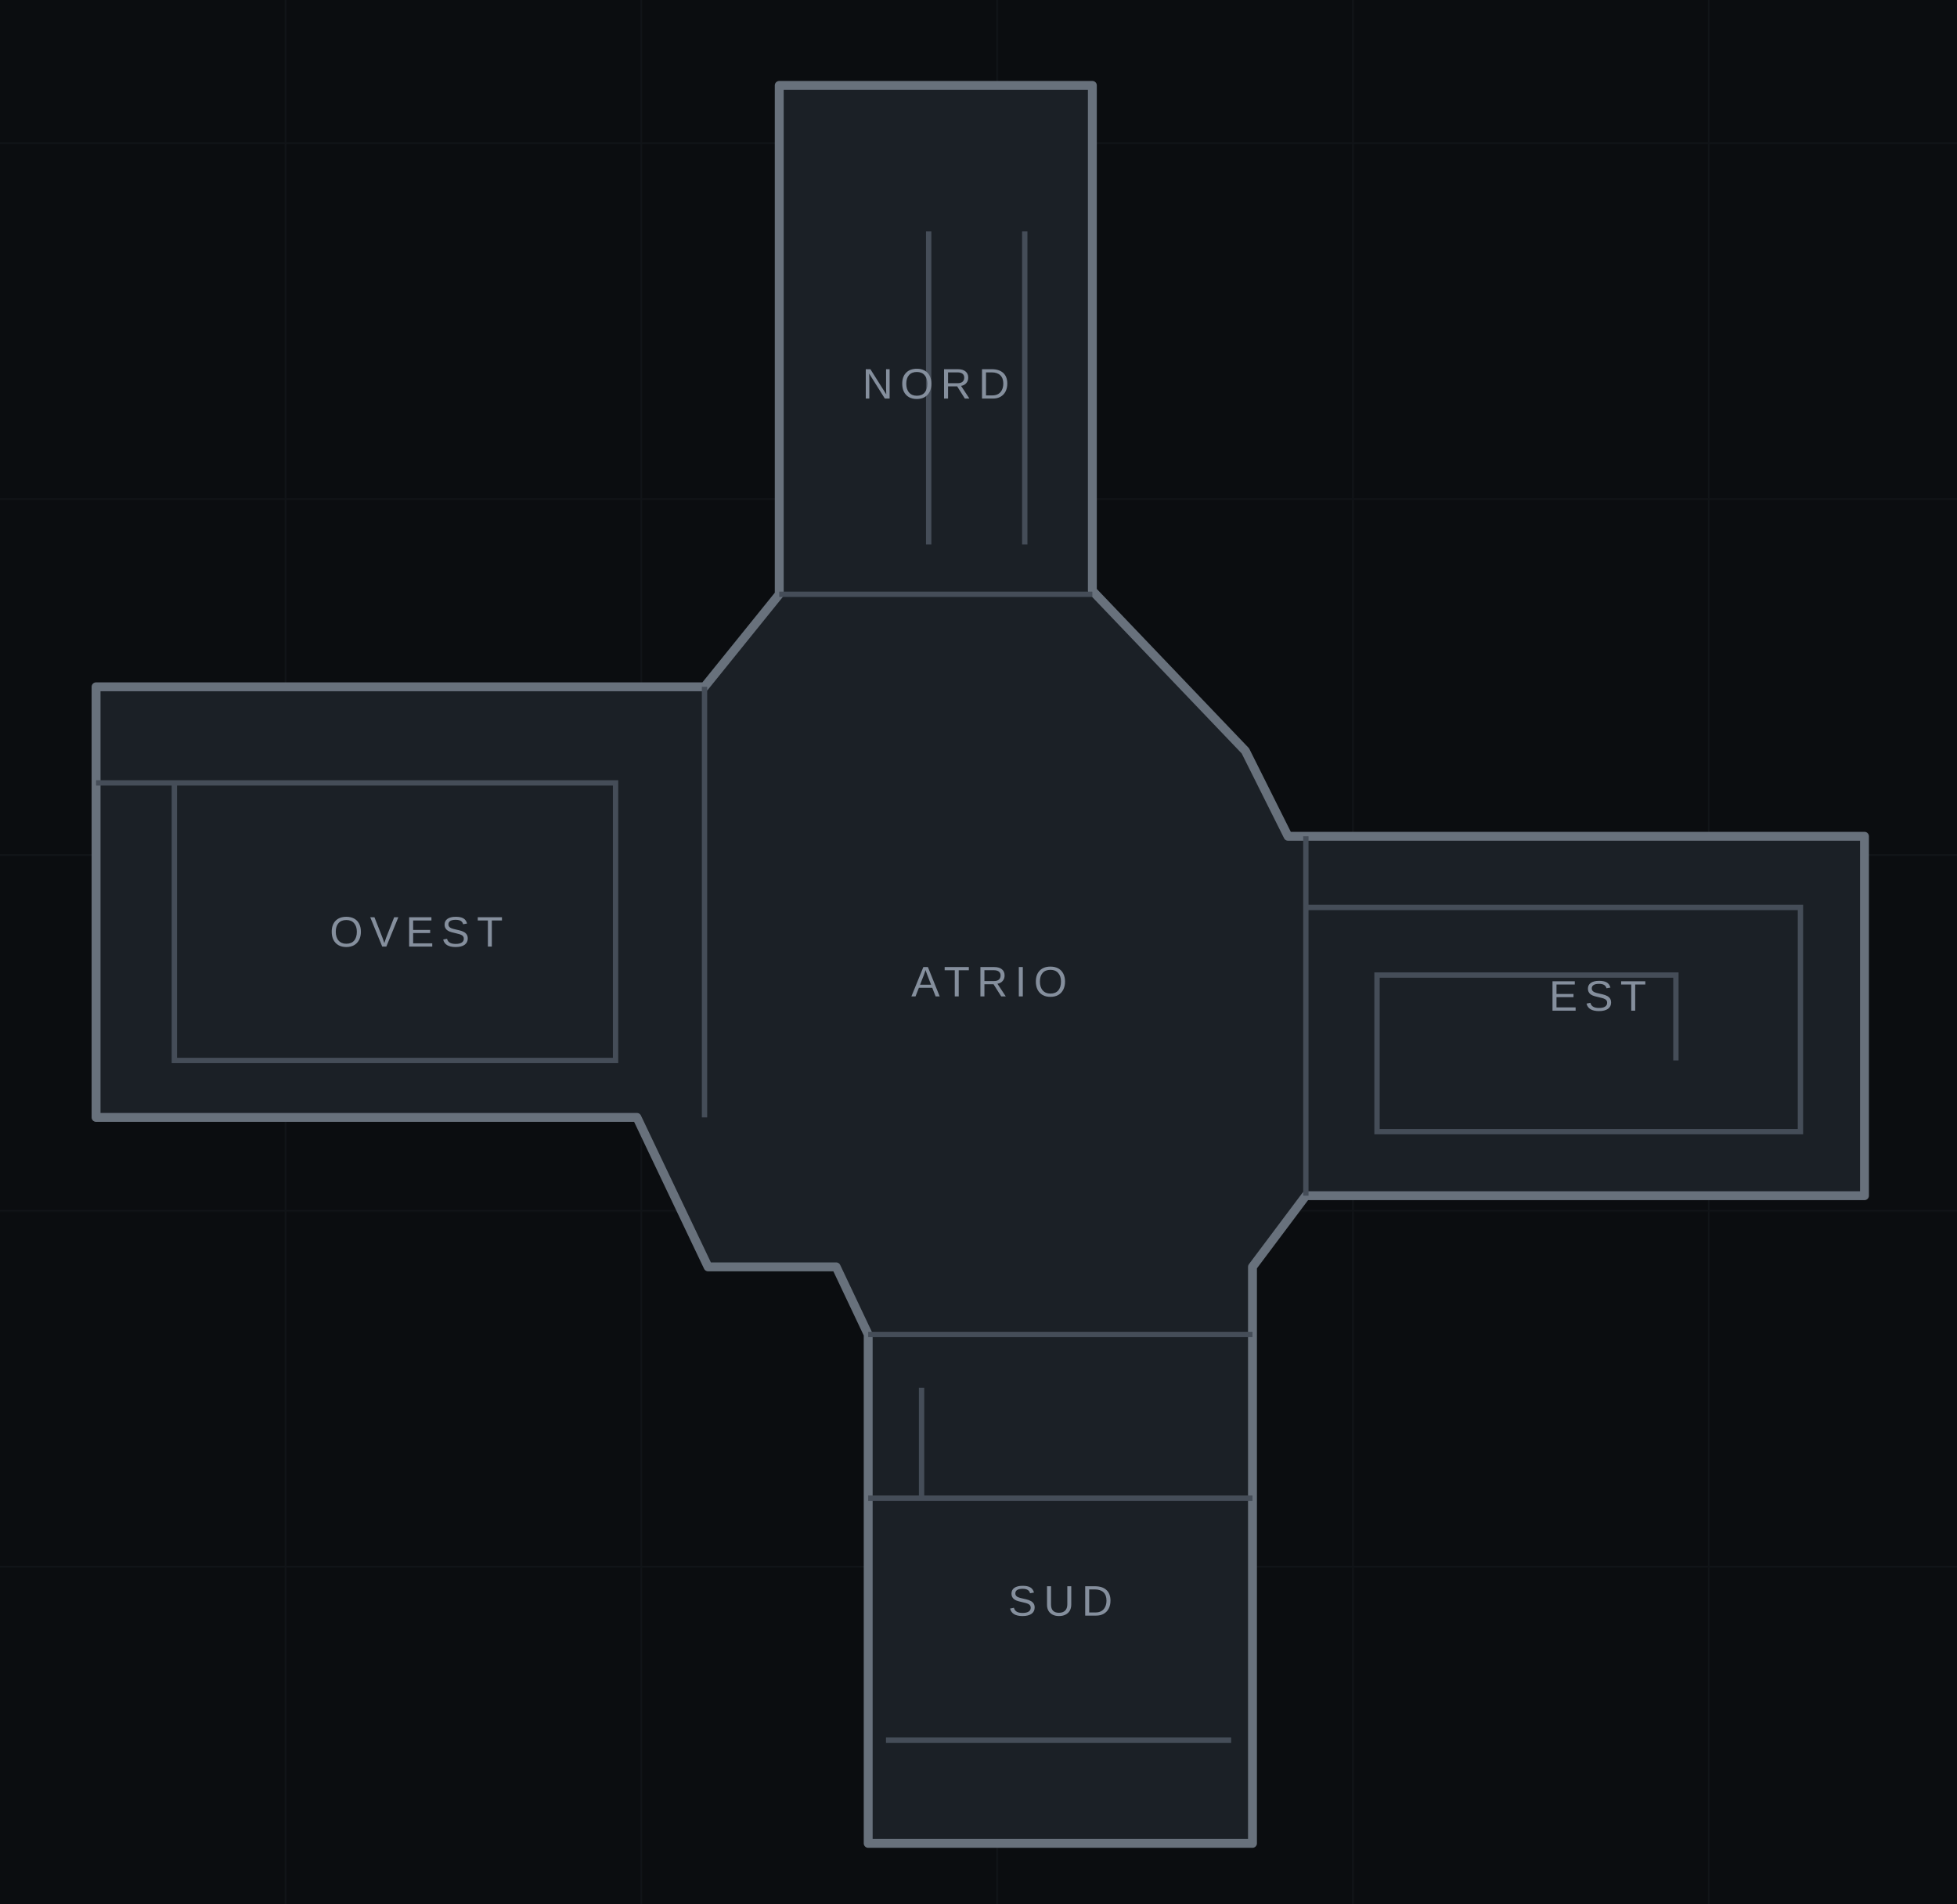
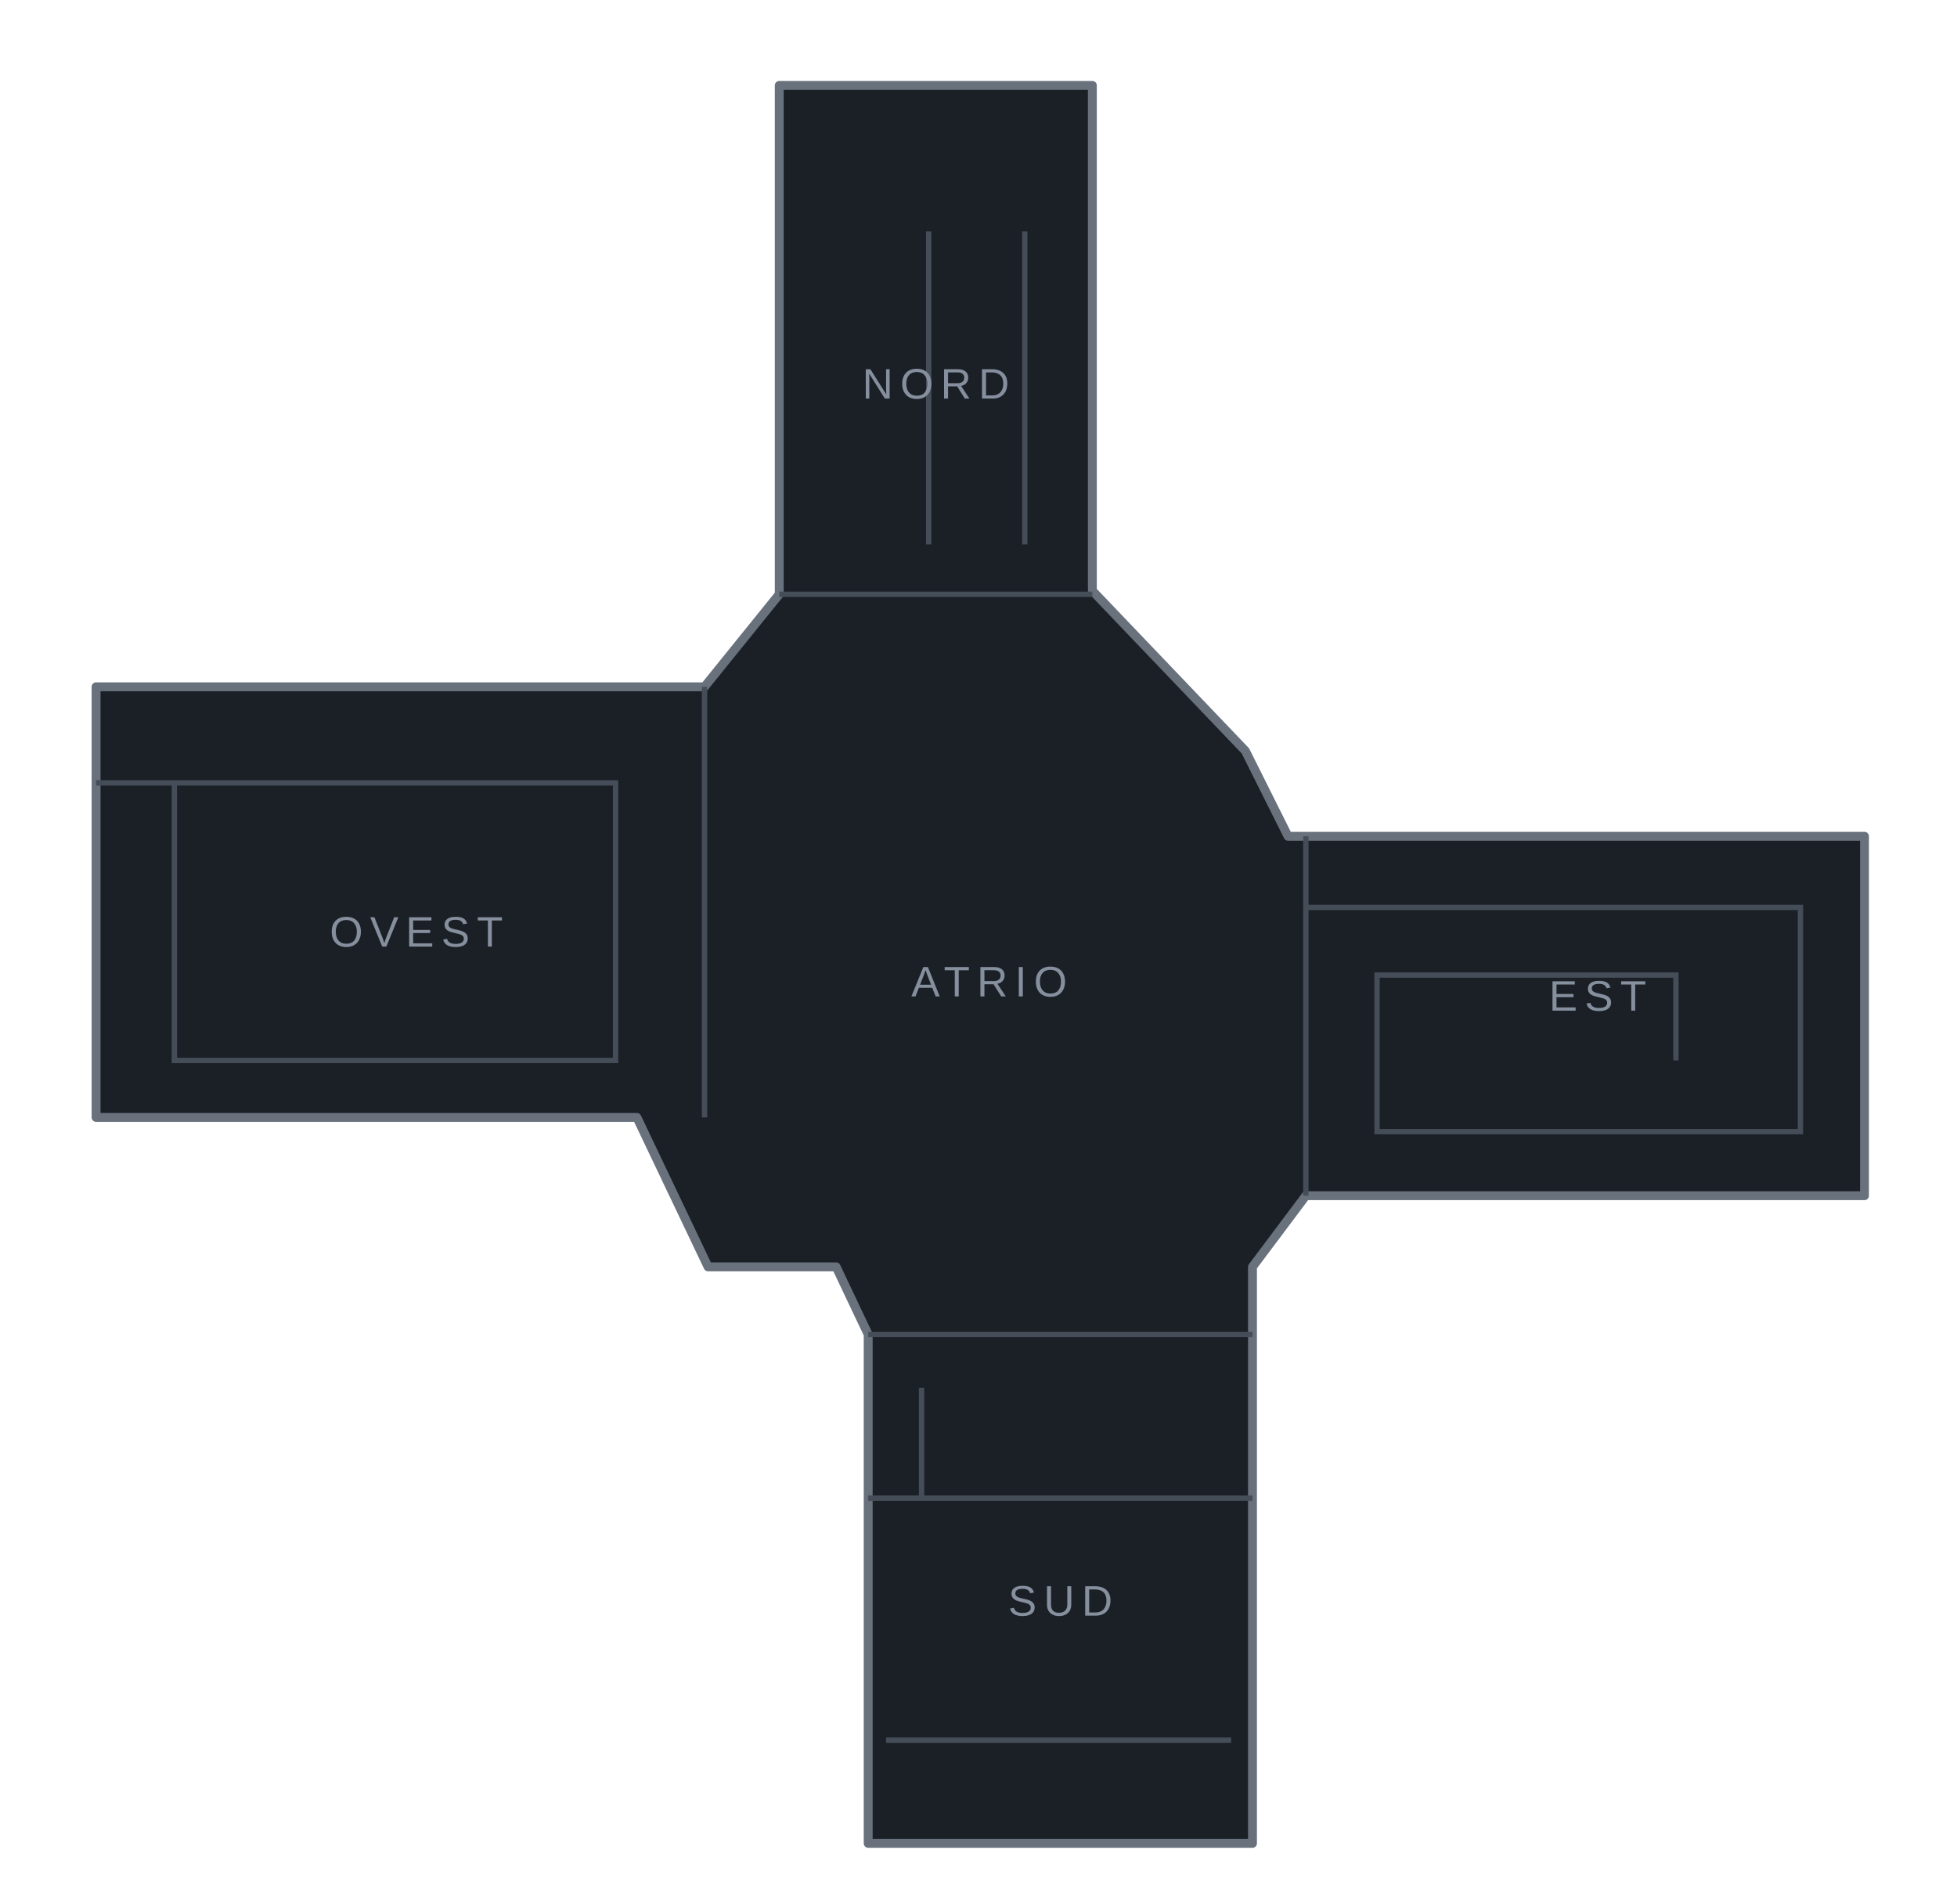
<svg xmlns="http://www.w3.org/2000/svg" viewBox="620 260 550 535">
  <defs>
    <pattern id="grid" width="100" height="100" patternUnits="userSpaceOnUse">
      <path d="M100 0H0V100" fill="none" stroke="#58606c" stroke-opacity=".09" stroke-width="1" />
    </pattern>
    <pattern id="hatch" width="8" height="8" patternUnits="userSpaceOnUse">
      <path d="M0 8L8 0" stroke="#626b78" stroke-opacity=".08" />
    </pattern>
    <filter id="glow">
      <feGaussianBlur stdDeviation="7" />
    </filter>
  </defs>
  <style>.land{fill:#20242a;stroke:#4a505a;stroke-width:2}.shore{fill:none;stroke:#30353d;stroke-width:15;opacity:.55}.road{fill:none;stroke:#525964;stroke-width:13;stroke-linecap:round;stroke-linejoin:round}.roadline{fill:none;stroke:#969da6;stroke-width:1;opacity:.3}.minor{fill:none;stroke:#363c44;stroke-width:5;stroke-linecap:round}.room{fill:#1b2026;stroke:#68717c;stroke-width:2.5;stroke-linejoin:round}.detail{fill:none;stroke:#454d58;stroke-width:1.5}.label{font-family:Arial,sans-serif;fill:#bdc4cd;font-size:20px;letter-spacing:4px;text-anchor:middle}.small{font-family:Arial,sans-serif;fill:#858f9d;font-size:12px;letter-spacing:2px;text-anchor:middle}</style>
-   <rect x="-10000" y="-10000" width="20000" height="20000" fill="#0b0d10" />
-   <rect x="-10000" y="-10000" width="20000" height="20000" fill="url(#grid)" />
  <circle cx="97" cy="100" r="87" class="room" />
  <circle cx="97" cy="100" r="57" class="detail" />
  <circle cx="97" cy="100" r="14" class="detail" />
  <path d="M97 100L184.0 100.0" class="detail" />
  <path d="M97 100L172.344 143.5" class="detail" />
  <path d="M97 100L140.5 175.344" class="detail" />
  <path d="M97 100L97.0 187.0" class="detail" />
  <path d="M97 100L53.5 175.344" class="detail" />
  <path d="M97 100L21.656 143.5" class="detail" />
  <path d="M97 100L10.0 100" class="detail" />
  <path d="M97 100L21.656 56.5" class="detail" />
  <path d="M97 100L53.5 24.656" class="detail" />
  <path d="M97 100L97 13.0" class="detail" />
  <path d="M97 100L140.5 24.656" class="detail" />
  <path d="M97 100L172.344 56.5" class="detail" />
  <circle cx="97" cy="351" r="86" class="room" />
  <circle cx="97" cy="351" r="56" class="detail" />
  <circle cx="97" cy="351" r="14" class="detail" />
  <path d="M97 351L183.0 351.0" class="detail" />
  <path d="M97 351L171.478 394.0" class="detail" />
  <path d="M97 351L140.0 425.478" class="detail" />
  <path d="M97 351L97.0 437.0" class="detail" />
  <path d="M97 351L54 425.478" class="detail" />
  <path d="M97 351L22.522 394.0" class="detail" />
  <path d="M97 351L11.0 351.0" class="detail" />
  <path d="M97 351L22.522 308.0" class="detail" />
  <path d="M97 351L54 276.522" class="detail" />
  <path d="M97 351L97 265.0" class="detail" />
  <path d="M97 351L140.0 276.522" class="detail" />
  <path d="M97 351L171.478 308" class="detail" />
  <circle cx="97" cy="621" r="88" class="room" />
  <circle cx="97" cy="621" r="58" class="detail" />
  <circle cx="97" cy="621" r="14" class="detail" />
  <path d="M97 621L185.0 621.0" class="detail" />
  <path d="M97 621L173.21 665.0" class="detail" />
  <path d="M97 621L141.0 697.21" class="detail" />
  <path d="M97 621L97.0 709.0" class="detail" />
  <path d="M97 621L53 697.21" class="detail" />
  <path d="M97 621L20.79 665.0" class="detail" />
  <path d="M97 621L9.0 621.0" class="detail" />
  <path d="M97 621L20.79 577.0" class="detail" />
  <path d="M97 621L53 544.79" class="detail" />
  <path d="M97 621L97 533.0" class="detail" />
  <path d="M97 621L141.0 544.79" class="detail" />
  <path d="M97 621L173.21 577.0" class="detail" />
  <circle cx="434" cy="121" r="85" class="room" />
  <circle cx="434" cy="121" r="55" class="detail" />
  <circle cx="434" cy="121" r="14" class="detail" />
  <path d="M434 121L519.0 121.0" class="detail" />
  <path d="M434 121L507.612 163.5" class="detail" />
  <path d="M434 121L476.5 194.612" class="detail" />
  <path d="M434 121L434.0 206.0" class="detail" />
  <path d="M434 121L391.5 194.612" class="detail" />
  <path d="M434 121L360.388 163.5" class="detail" />
  <path d="M434 121L349.0 121" class="detail" />
  <path d="M434 121L360.388 78.5" class="detail" />
  <path d="M434 121L391.5 47.388" class="detail" />
  <path d="M434 121L434.0 36.0" class="detail" />
  <path d="M434 121L476.5 47.388" class="detail" />
  <path d="M434 121L507.612 78.5" class="detail" />
  <circle cx="434" cy="552" r="88" class="room" />
  <circle cx="434" cy="552" r="58" class="detail" />
  <circle cx="434" cy="552" r="14" class="detail" />
  <path d="M434 552L522.0 552.0" class="detail" />
  <path d="M434 552L510.21 596.0" class="detail" />
  <path d="M434 552L478.0 628.21" class="detail" />
  <path d="M434 552L434.0 640.0" class="detail" />
  <path d="M434 552L390.0 628.21" class="detail" />
  <path d="M434 552L357.79 596.0" class="detail" />
  <path d="M434 552L346.0 552.0" class="detail" />
  <path d="M434 552L357.79 508.0" class="detail" />
  <path d="M434 552L390 475.79" class="detail" />
  <path d="M434 552L434.0 464.0" class="detail" />
  <path d="M434 552L478.0 475.79" class="detail" />
  <path d="M434 552L510.21 508" class="detail" />
  <path d="M47 738V780H116V714H146V703H65V738Z" class="room" />
  <path d="M63 438V471H131V433M63 270V228H80V207H130V270" class="room" />
  <path d="M348 107H343V73H248V141H350M519 108H542V0H587V100H613V141H519M414 206V302H456V207" class="room" />
  <path d="M412 467V320H563V403H550V430H531V402H507V431H454V468M348 534H285V576H313V620H279V577H261V534H286V506H313V532H349M412 638V718H457V638" class="room" />
  <path d="M647 453H818L839 427V284H927V426L970 471L982 495H1144V596H987L972 616V778H864V635L855 616H819L799 574H647Z" class="room" />
  <path d="M818 453V574M839 427H927M864 635H972M987 495V596M647 480H793V558H669V480M987 515H1126V578H1007V534H1091V558M864 681H972M869 749H966M879 650V681M881 325V413M908 325V413" class="detail" />
  <text x="898" y="540" class="small">ATRIO</text>
  <text x="737" y="526" class="small">OVEST</text>
  <text x="1069" y="544" class="small">EST</text>
  <text x="918" y="714" class="small">SUD</text>
  <text x="883" y="372" class="small">NORD</text>
</svg>
